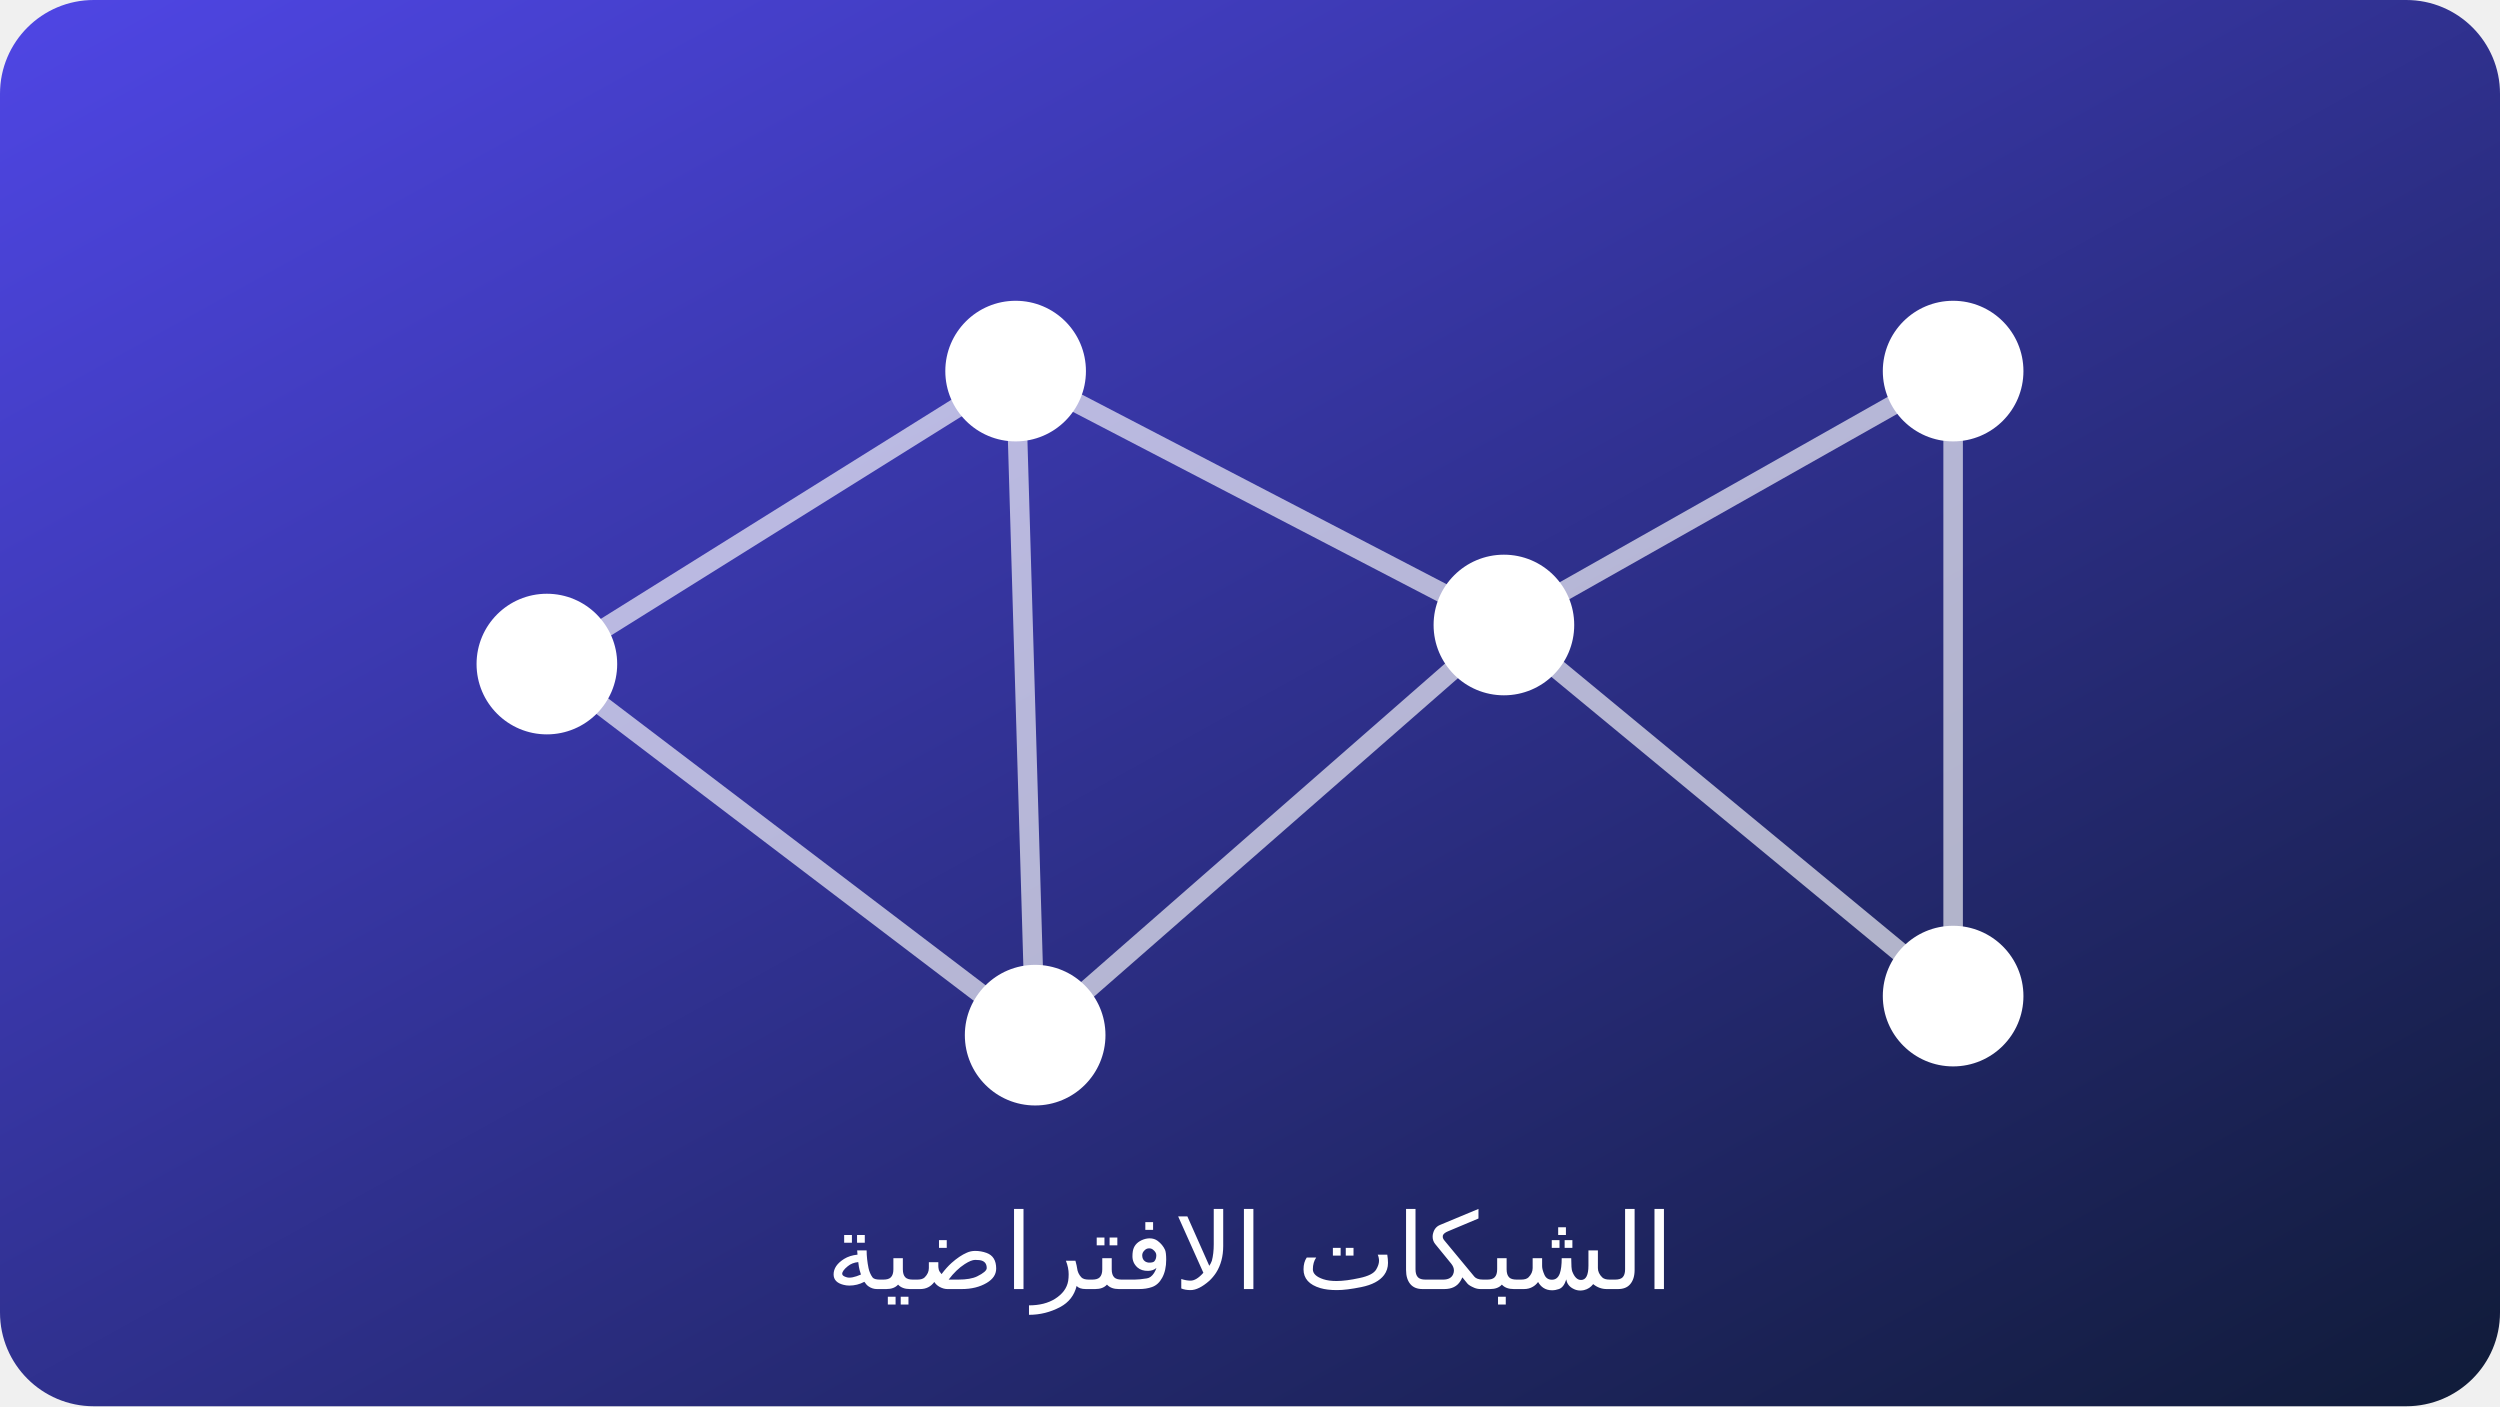
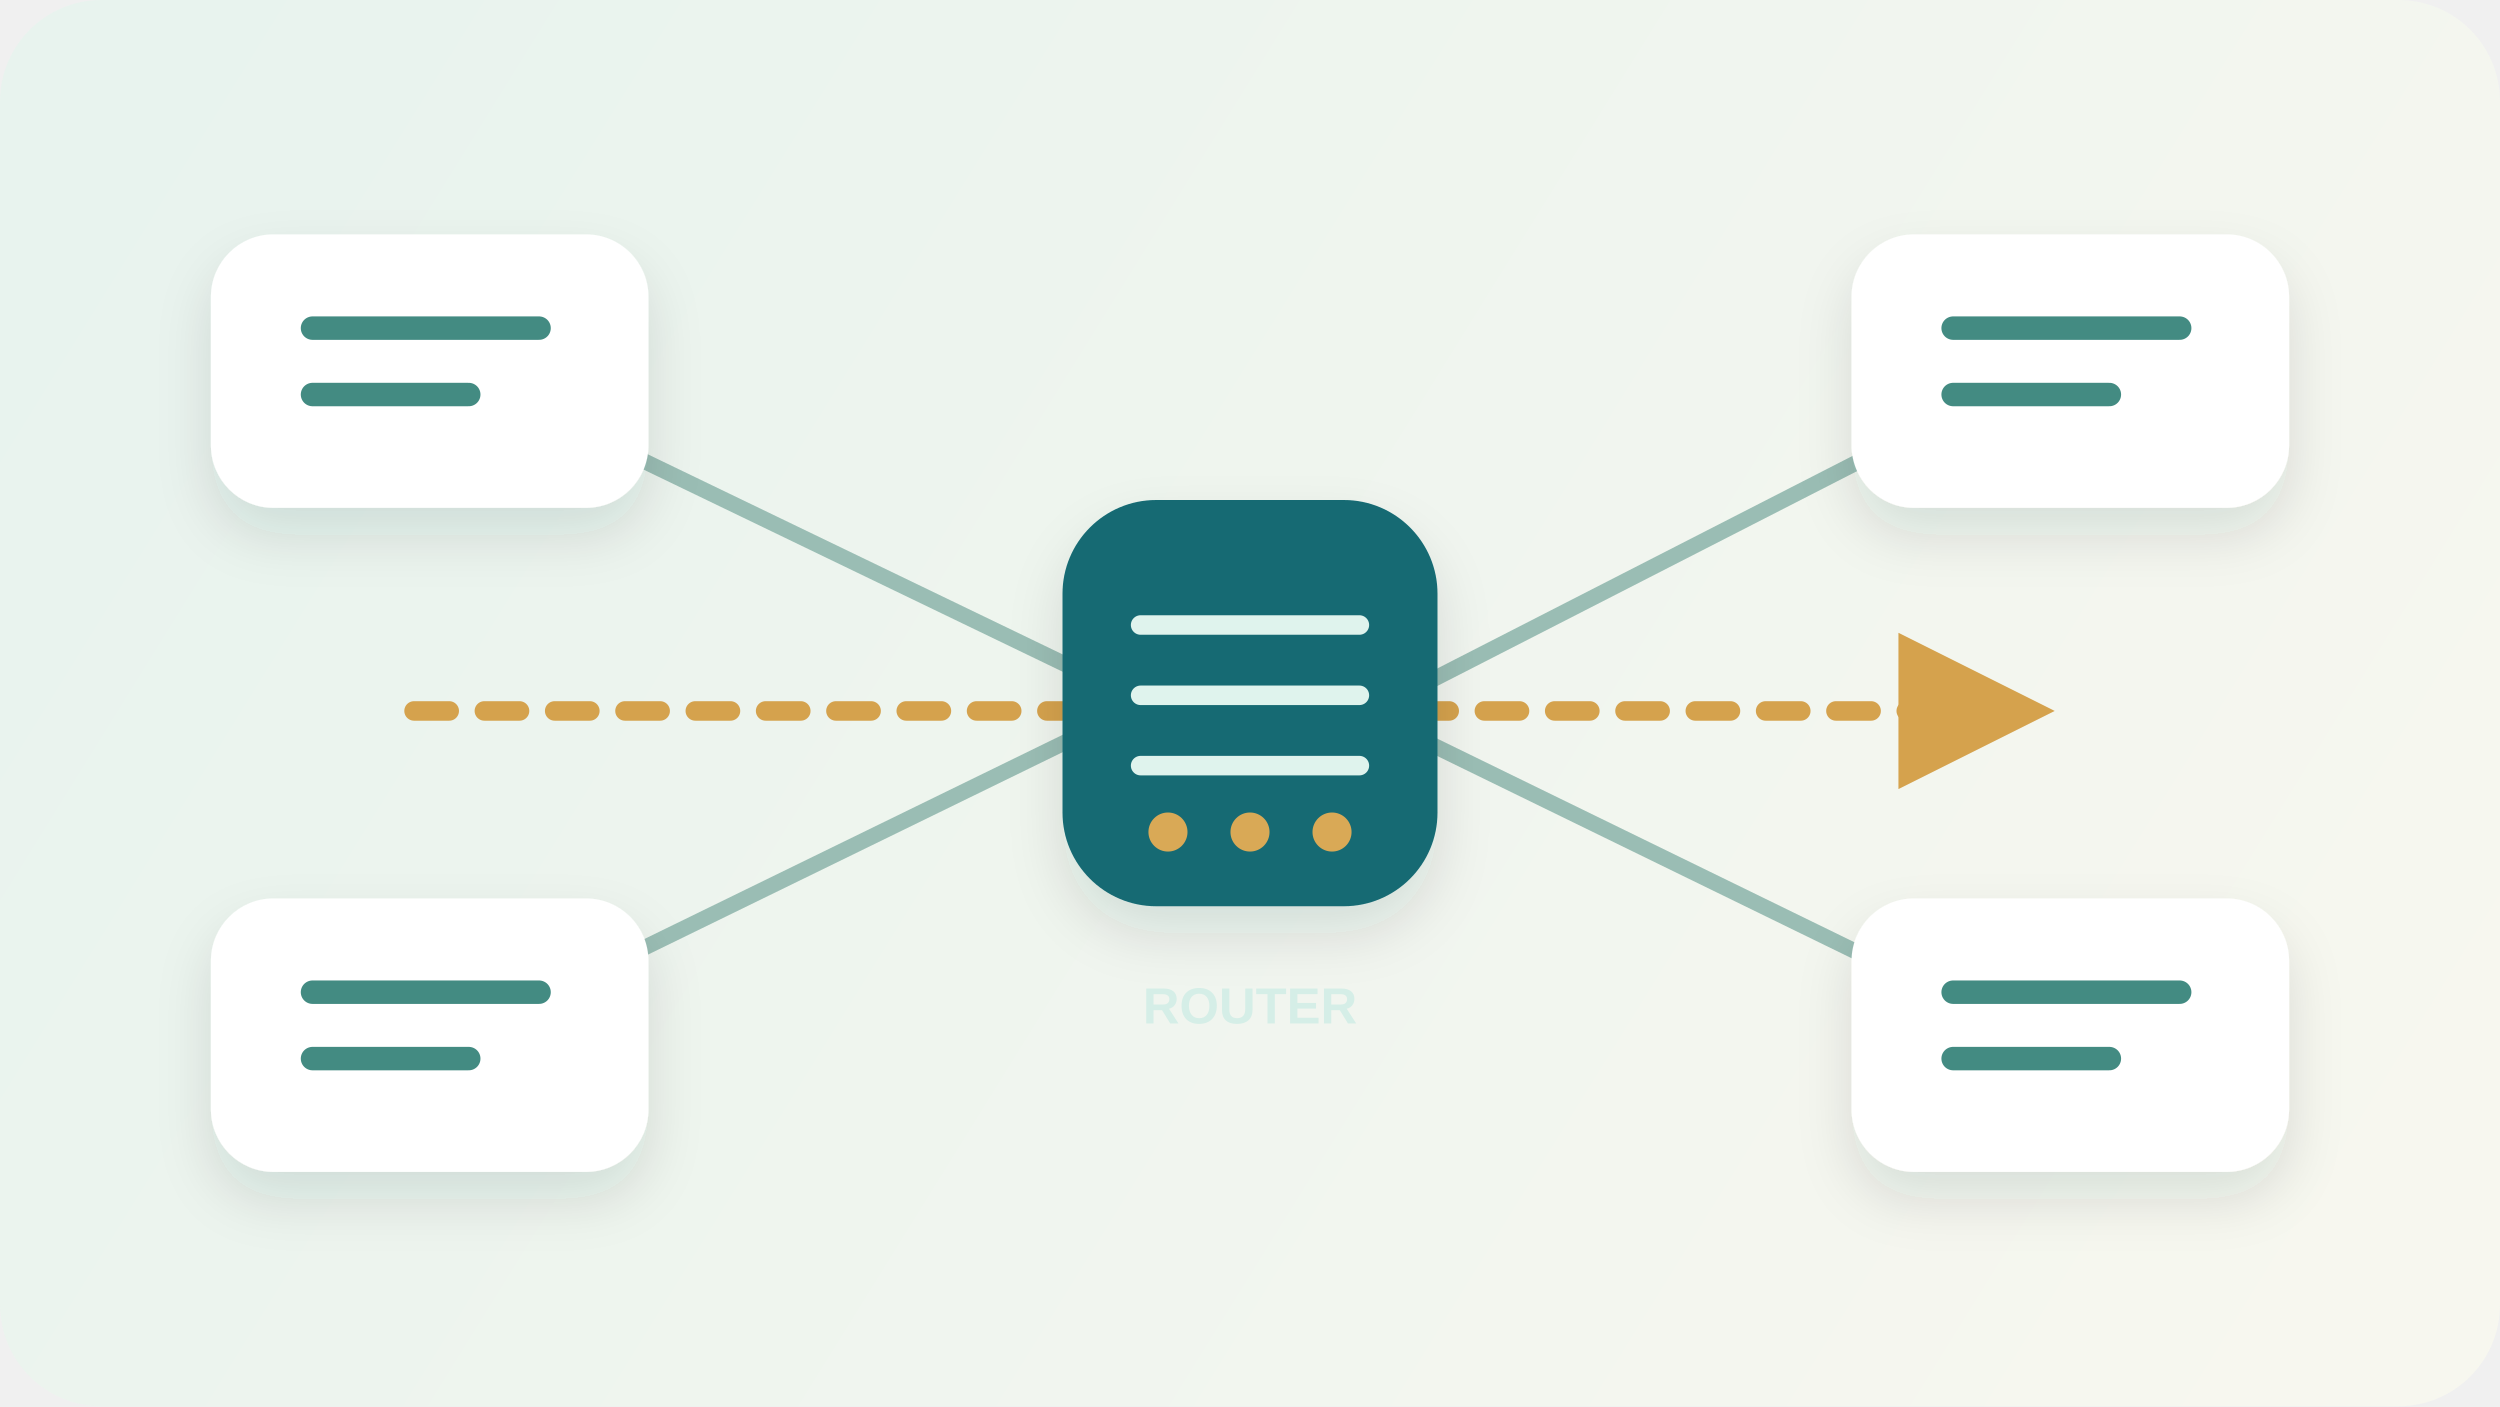
- <svg xmlns="http://www.w3.org/2000/svg" viewBox="0 0 640 360">
+ <svg xmlns="http://www.w3.org/2000/svg" viewBox="0 0 640 360" fill="none" role="img" aria-labelledby="t">
  <defs>
-     <linearGradient id="g" x2="1" y2="1">
-       <stop stop-color="#4f46e5" />
-       <stop offset="1" stop-color="#101b38" />
+     <linearGradient id="bg" x1="42" y1="10" x2="590" y2="350" gradientUnits="userSpaceOnUse">
+       <stop stop-color="#e8f3ee" />
+       <stop offset="1" stop-color="#f7f7ef" />
    </linearGradient>
+     <filter id="s" x="-20%" y="-25%" width="140%" height="160%">
+       <feDropShadow dx="0" dy="7" stdDeviation="7" flood-color="#173b42" flood-opacity=".12" />
+     </filter>
+     <marker id="a" markerWidth="8" markerHeight="8" refX="7" refY="4" orient="auto">
+       <path d="M0 0 8 4 0 8Z" fill="#d5a24d" />
+     </marker>
  </defs>
-   <rect width="640" height="360" rx="24" fill="url(#g)" />
-   <g fill="none" stroke="#ffffff" stroke-width="5" opacity=".65">
-     <path d="M140 170L260 95 385 160 500 95M140 170L265 265 385 160 500 255M260 95L265 265M500 95L500 255" />
+   <rect width="640" height="360" rx="26" fill="url(#bg)" />
+   <g stroke="#9abdb4" stroke-width="4" stroke-linecap="round">
+     <path d="M115 94 285 176M115 267 285 184M355 180 523 94M355 185 523 267" />
  </g>
-   <g fill="#fff">
-     <circle cx="140" cy="170" r="18" />
-     <circle cx="260" cy="95" r="18" />
-     <circle cx="385" cy="160" r="18" />
-     <circle cx="500" cy="95" r="18" />
-     <circle cx="265" cy="265" r="18" />
-     <circle cx="500" cy="255" r="18" />
+   <path d="M106 182h166m90 0h159" stroke="#d5a24d" stroke-width="5" stroke-linecap="round" stroke-dasharray="9 9" marker-end="url(#a)" />
+   <g filter="url(#s)">
+     <rect x="54" y="60" width="112" height="70" rx="16" fill="#fff" />
+     <rect x="54" y="230" width="112" height="70" rx="16" fill="#fff" />
+     <rect x="272" y="128" width="96" height="104" rx="24" fill="#176a73" />
+     <rect x="474" y="60" width="112" height="70" rx="16" fill="#fff" />
+     <rect x="474" y="230" width="112" height="70" rx="16" fill="#fff" />
  </g>
-   <text x="320" y="330" font-family="Arial" font-size="27" fill="white" text-anchor="middle">الشبكات الافتراضية</text>
+   <g stroke="#438b82" stroke-width="6" stroke-linecap="round">
+     <path d="M80 84h58m-58 17h40M80 254h58m-58 17h40M500 84h58m-58 17h40M500 254h58m-58 17h40" />
+   </g>
+   <g stroke="#dff3ed" stroke-width="5" stroke-linecap="round">
+     <path d="M292 160h56m-56 18h56m-56 18h56" />
+   </g>
+   <g fill="#d9a956">
+     <circle cx="299" cy="213" r="5" />
+     <circle cx="320" cy="213" r="5" />
+     <circle cx="341" cy="213" r="5" />
+   </g>
+   <text x="320" y="262" text-anchor="middle" font-family="Arial,sans-serif" font-size="13" font-weight="700" fill="#d5eee7">ROUTER</text>
</svg>
